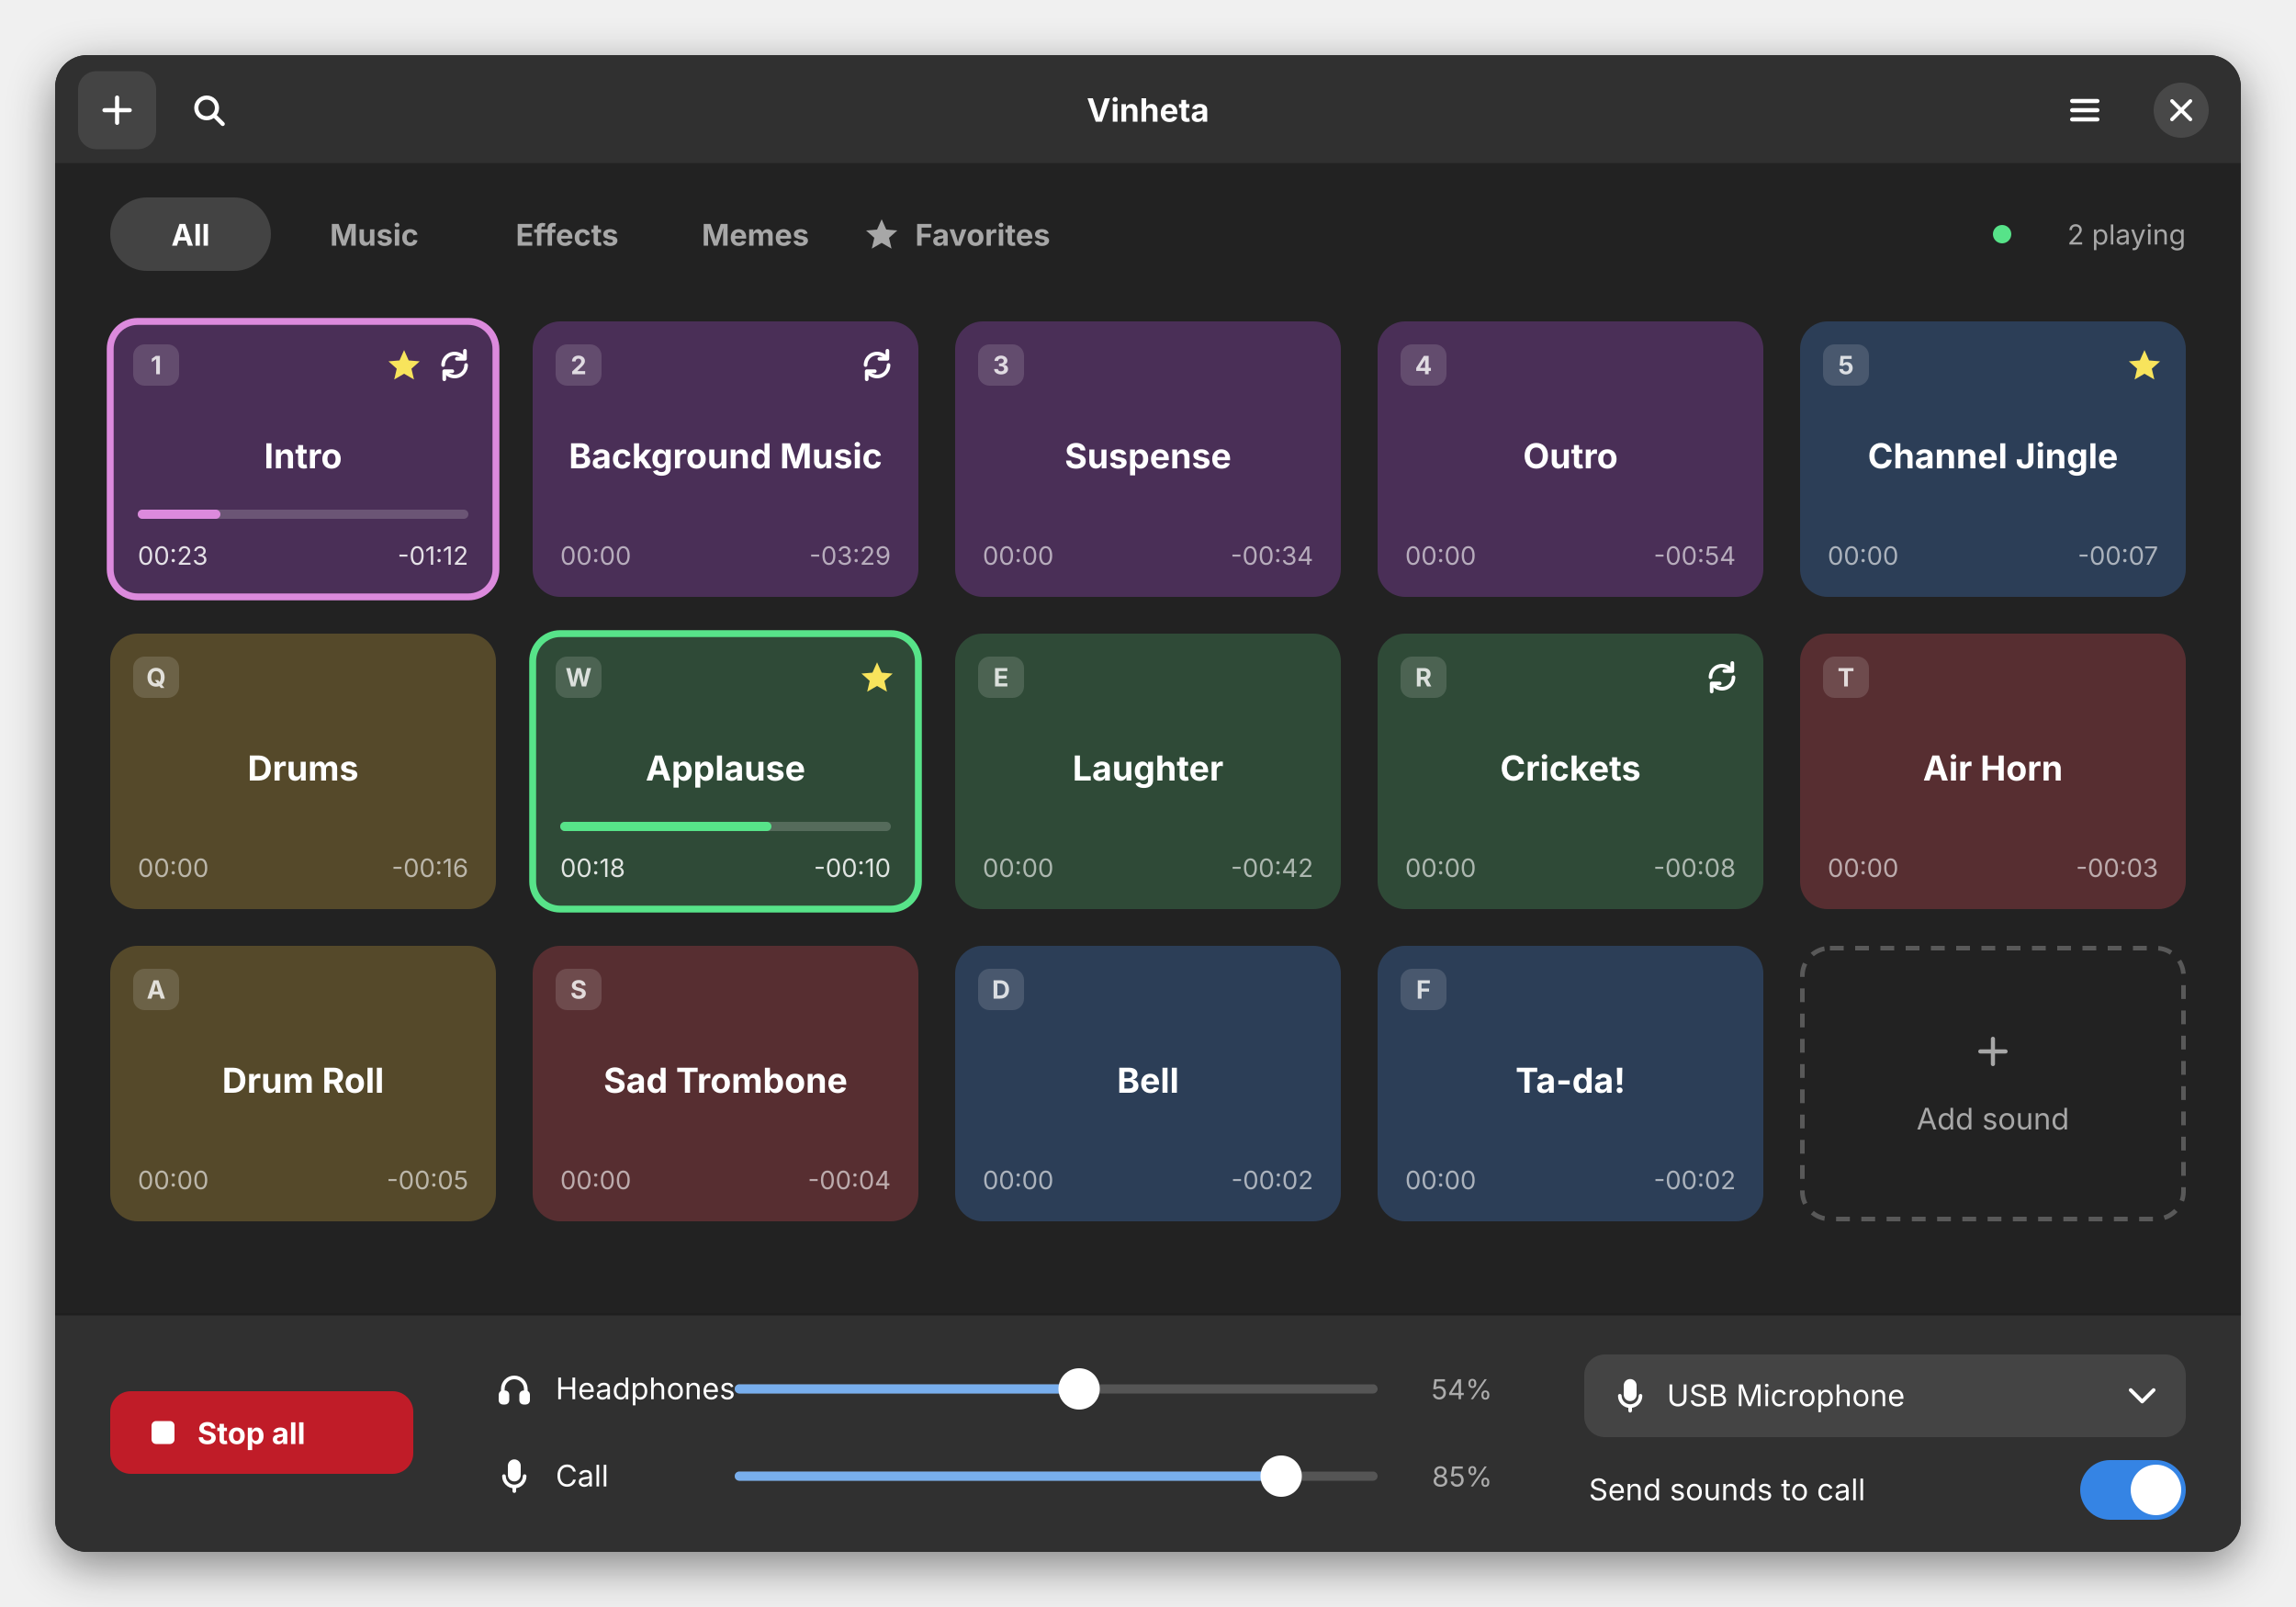
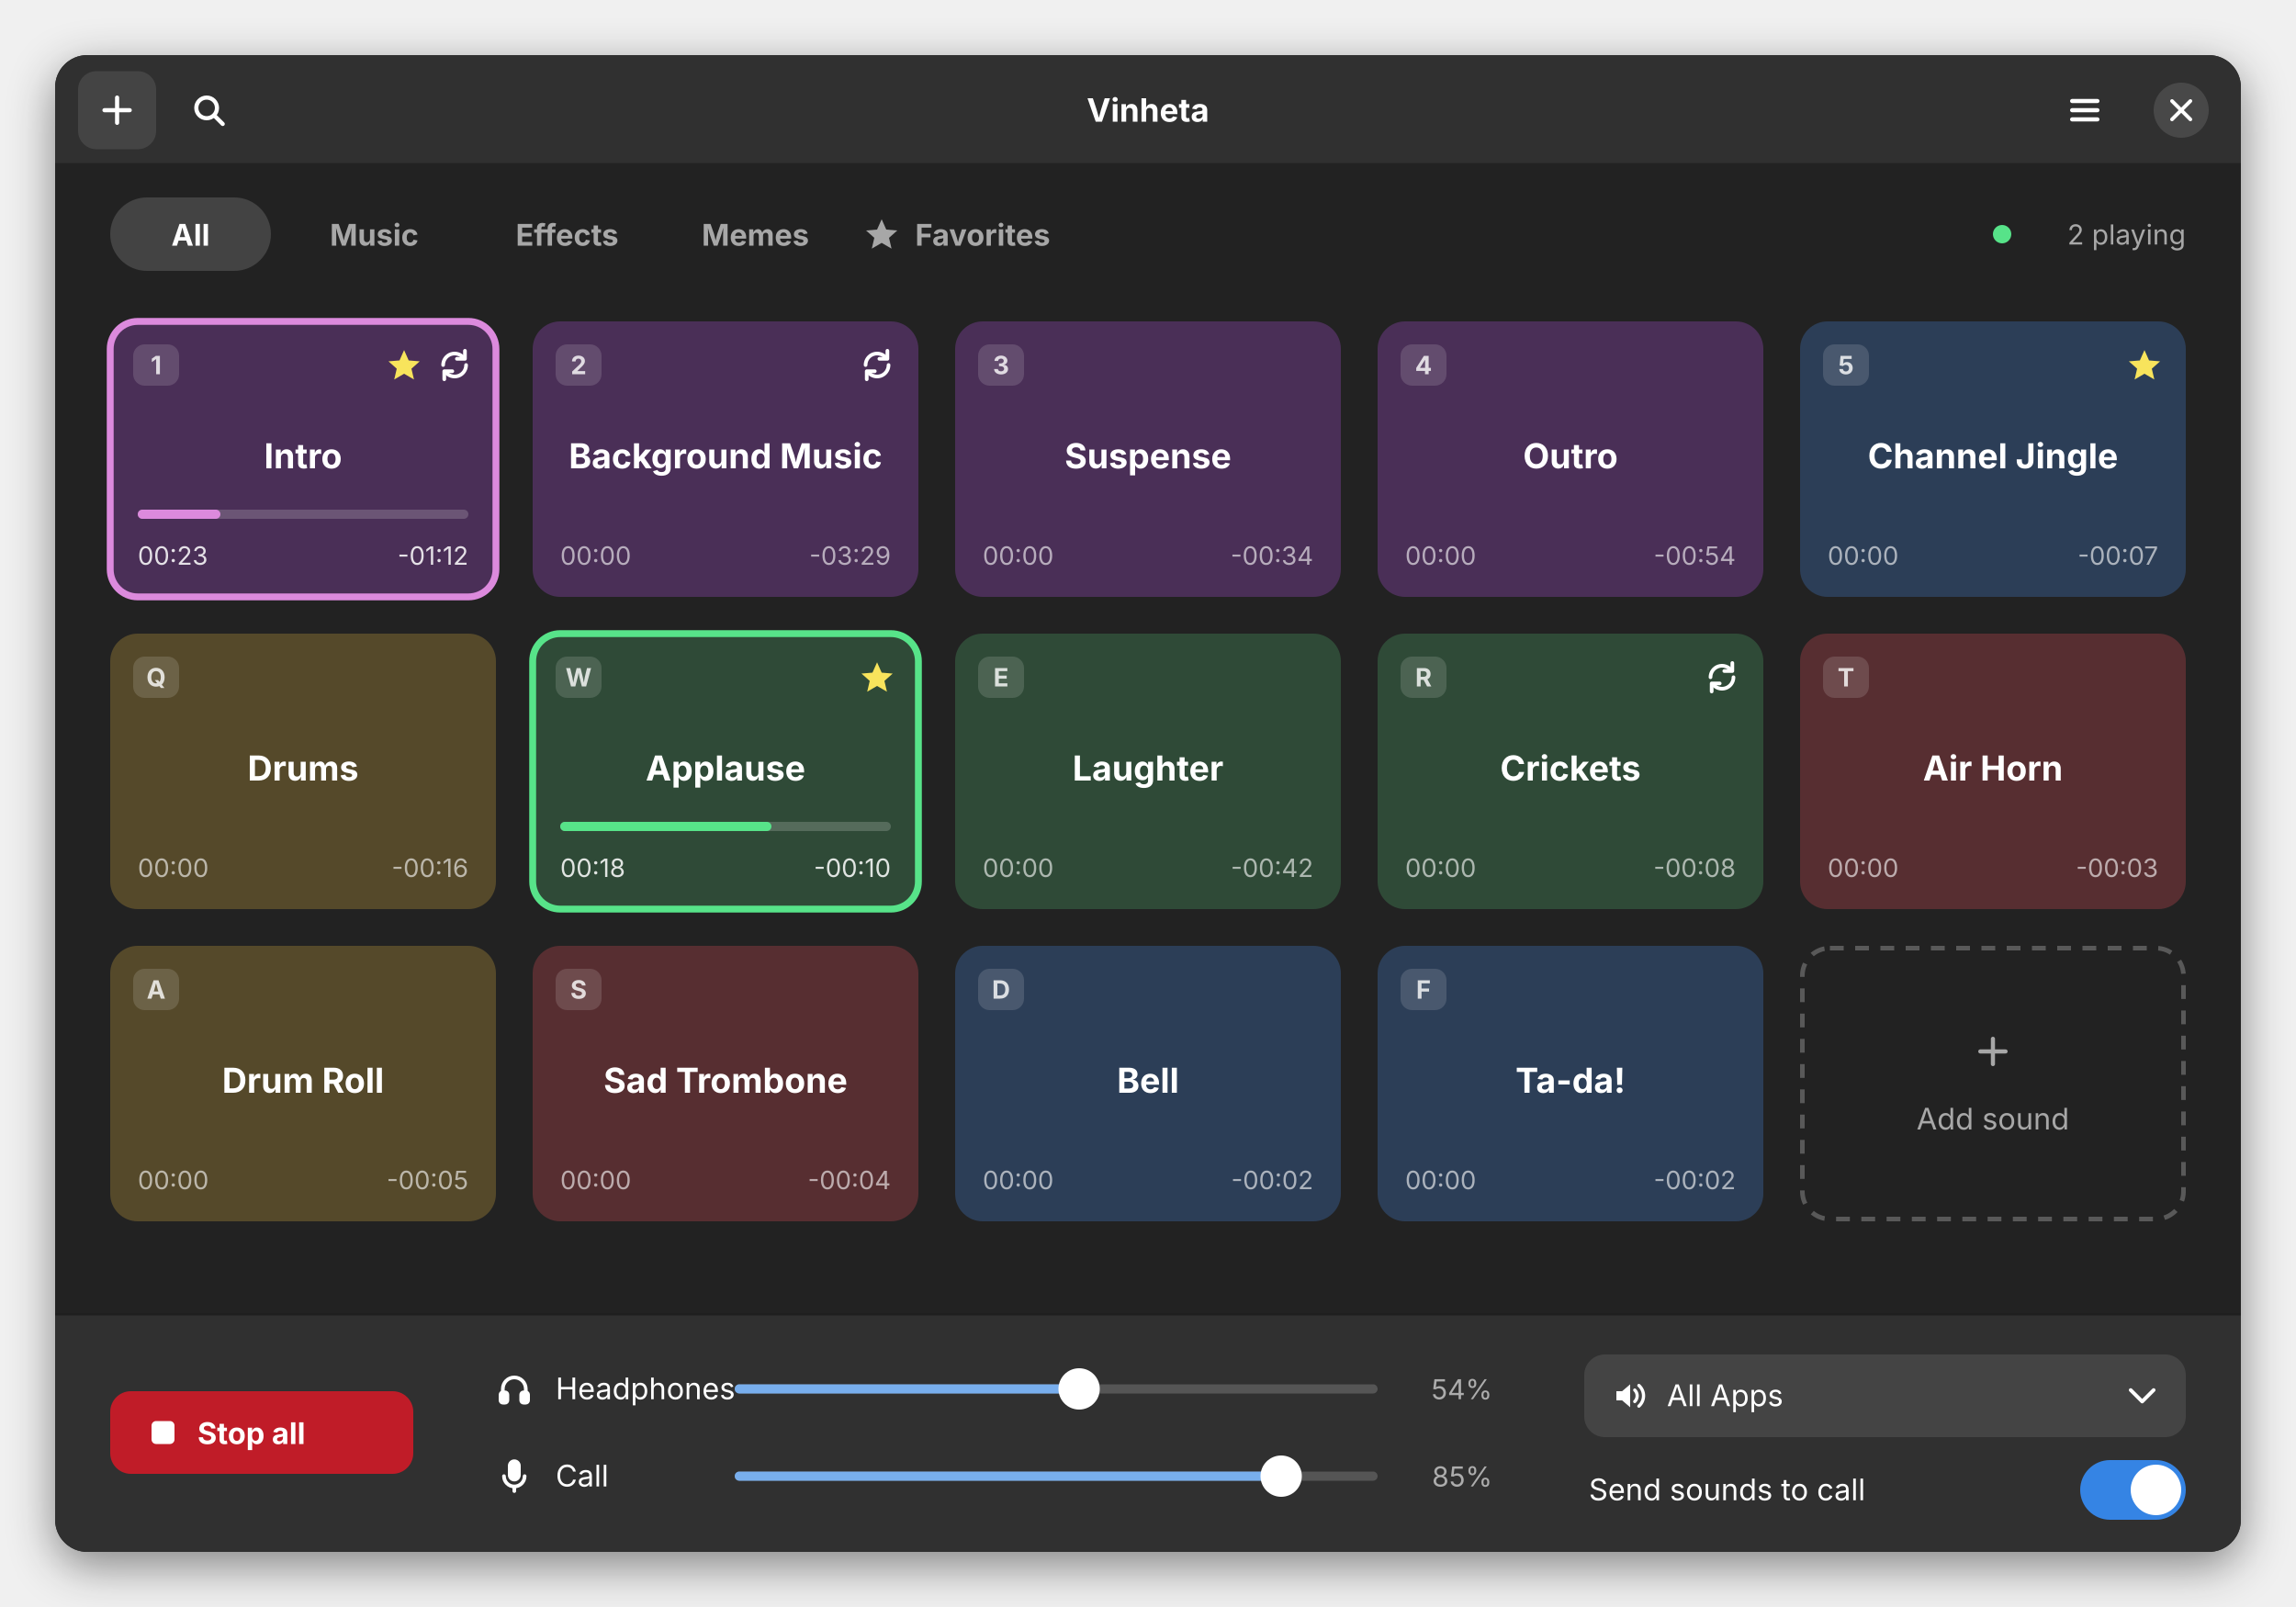
<svg xmlns="http://www.w3.org/2000/svg" xmlns:xlink="http://www.w3.org/1999/xlink" viewBox="0 0 1000 700" width="1000" height="700" font-family="'Adwaita Sans', Inter, Cantarell, 'Noto Sans', sans-serif" fill="#ffffff">
  <defs>
    <filter id="shadow" x="-10%" y="-10%" width="120%" height="125%">
      <feDropShadow dx="0" dy="6" stdDeviation="10" flood-color="#000" flood-opacity=".45" />
    </filter>
    <clipPath id="win">
      <rect x="24" y="24" width="952" height="652" rx="14" />
    </clipPath>
    <g id="i-loop" fill="none" stroke="#fff" stroke-width="1.6" stroke-linecap="round" stroke-linejoin="round">
      <path d="M3 8a5 5 0 0 1 9-3" />
      <path d="M12.5 1.8v3.5H9" />
      <path d="M13 8a5 5 0 0 1-9 3" />
      <path d="M3.5 14.2v-3.5H7" />
    </g>
    <polygon id="i-star" points="8,1.5 10,6 14.8,6.4 11.2,9.6 12.3,14.3 8,11.8 3.7,14.3 4.8,9.6 1.2,6.4 6,6" />
    <g id="i-search" fill="none" stroke="#fff" stroke-width="1.8" stroke-linecap="round">
      <circle cx="7" cy="7" r="4.5" />
      <path d="M10.5 10.5L14 14" />
    </g>
    <g id="i-plus" fill="none" stroke="#fff" stroke-width="1.8" stroke-linecap="round">
      <path d="M8 2.5v11M2.5 8h11" />
    </g>
    <g id="i-menu" fill="none" stroke="#fff" stroke-width="1.8" stroke-linecap="round">
      <path d="M2.5 4h11M2.5 8h11M2.5 12h11" />
    </g>
    <g id="i-phones" fill="none" stroke="#fff" stroke-width="1.6" stroke-linecap="round">
      <path d="M3 10V8a5 5 0 0 1 10 0v2" />
      <rect x="2" y="9.5" width="3" height="4.5" rx="1" fill="#fff" />
      <rect x="11" y="9.5" width="3" height="4.5" rx="1" fill="#fff" />
    </g>
    <g id="i-mic" fill="none" stroke="#fff" stroke-width="1.6" stroke-linecap="round">
      <rect x="6" y="1.5" width="4" height="8" rx="2" fill="#fff" />
      <path d="M3.5 8a4.5 4.5 0 0 0 9 0M8 12.5V14.5" />
+     </g>
+     <g id="i-output" fill="#fff">
+       <path d="M2 6h2.500l3.500-3v10l-3.500-3H2z" />
+       <path d="M10 5.500a3.500 3.500 0 0 1 0 5M11.800 3.500a6 6 0 0 1 0 9" fill="none" stroke="#fff" stroke-width="1.4" stroke-linecap="round" />
    </g>
  </defs>
  <g filter="url(#shadow)">
    <rect x="24" y="24" width="952" height="652" rx="14" fill="#242424" />
  </g>
  <g clip-path="url(#win)">
    <rect x="24" y="24" width="952" height="47" fill="#303030" />
    <rect x="34" y="31" width="34" height="34" rx="8" fill="#fff" fill-opacity=".1" />
    <use xlink:href="#i-plus" href="#i-plus" x="43" y="40" />
    <use xlink:href="#i-search" href="#i-search" x="83" y="40" />
    <text x="500" y="53" text-anchor="middle" font-size="14" font-weight="700">Vinheta</text>
    <use xlink:href="#i-menu" href="#i-menu" x="900" y="40" />
    <circle cx="950" cy="48" r="12" fill="#fff" fill-opacity=".12" />
    <path d="M946 44l8 8M954 44l-8 8" stroke="#fff" stroke-width="1.6" stroke-linecap="round" />
    <rect x="48" y="86" width="70" height="32" rx="16" fill="#fff" fill-opacity=".15" />
    <g font-size="13" font-weight="700" text-anchor="middle">
      <text x="83" y="107">All</text>
      <g fill-opacity=".6">
        <text x="163" y="107">Music</text>
        <text x="247" y="107">Effects</text>
        <text x="329" y="107">Memes</text>
        <text x="428" y="107">Favorites</text>
      </g>
    </g>
    <use xlink:href="#i-star" href="#i-star" x="376" y="94" fill-opacity=".6" transform="translate(0,0)" />
    <circle cx="872" cy="102" r="4" fill="#57e389" />
    <text x="952" y="106.500" text-anchor="end" font-size="12" fill-opacity=".6">2 playing</text>
    <g transform="translate(48,140)">
      <rect width="168" height="120" rx="12" fill="#4a2f57" stroke="#dc8add" stroke-width="3" />
      <rect x="10" y="10" width="20" height="18" rx="5" fill="#fff" fill-opacity=".14" />
      <text x="20" y="23" text-anchor="middle" font-size="11" font-weight="700" fill-opacity=".8">1</text>
      <use xlink:href="#i-star" href="#i-star" x="120" y="11" fill="#f8e45c" />
      <use xlink:href="#i-loop" href="#i-loop" x="142" y="11" />
      <text x="84" y="64" text-anchor="middle" font-size="15" font-weight="700">Intro</text>
      <rect x="12" y="82" width="144" height="4" rx="2" fill="#fff" fill-opacity=".18" />
      <rect x="12" y="82" width="36" height="4" rx="2" fill="#dc8add" />
      <text x="12" y="106" font-size="11" fill-opacity=".85">00:23</text>
      <text x="156" y="106" text-anchor="end" font-size="11" fill-opacity=".85">-01:12</text>
    </g>
    <g transform="translate(232,140)">
      <rect width="168" height="120" rx="12" fill="#4a2f57" />
      <rect x="10" y="10" width="20" height="18" rx="5" fill="#fff" fill-opacity=".14" />
      <text x="20" y="23" text-anchor="middle" font-size="11" font-weight="700" fill-opacity=".8">2</text>
      <use xlink:href="#i-loop" href="#i-loop" x="142" y="11" />
      <text x="84" y="64" text-anchor="middle" font-size="15" font-weight="700">Background Music</text>
      <text x="12" y="106" font-size="11" fill-opacity=".6">00:00</text>
      <text x="156" y="106" text-anchor="end" font-size="11" fill-opacity=".6">-03:29</text>
    </g>
    <g transform="translate(416,140)">
      <rect width="168" height="120" rx="12" fill="#4a2f57" />
      <rect x="10" y="10" width="20" height="18" rx="5" fill="#fff" fill-opacity=".14" />
      <text x="20" y="23" text-anchor="middle" font-size="11" font-weight="700" fill-opacity=".8">3</text>
      <text x="84" y="64" text-anchor="middle" font-size="15" font-weight="700">Suspense</text>
      <text x="12" y="106" font-size="11" fill-opacity=".6">00:00</text>
      <text x="156" y="106" text-anchor="end" font-size="11" fill-opacity=".6">-00:34</text>
    </g>
    <g transform="translate(600,140)">
      <rect width="168" height="120" rx="12" fill="#4a2f57" />
      <rect x="10" y="10" width="20" height="18" rx="5" fill="#fff" fill-opacity=".14" />
      <text x="20" y="23" text-anchor="middle" font-size="11" font-weight="700" fill-opacity=".8">4</text>
      <text x="84" y="64" text-anchor="middle" font-size="15" font-weight="700">Outro</text>
      <text x="12" y="106" font-size="11" fill-opacity=".6">00:00</text>
      <text x="156" y="106" text-anchor="end" font-size="11" fill-opacity=".6">-00:54</text>
    </g>
    <g transform="translate(784,140)">
      <rect width="168" height="120" rx="12" fill="#2c3e57" />
      <rect x="10" y="10" width="20" height="18" rx="5" fill="#fff" fill-opacity=".14" />
      <text x="20" y="23" text-anchor="middle" font-size="11" font-weight="700" fill-opacity=".8">5</text>
      <use xlink:href="#i-star" href="#i-star" x="142" y="11" fill="#f8e45c" />
      <text x="84" y="64" text-anchor="middle" font-size="15" font-weight="700">Channel Jingle</text>
      <text x="12" y="106" font-size="11" fill-opacity=".6">00:00</text>
      <text x="156" y="106" text-anchor="end" font-size="11" fill-opacity=".6">-00:07</text>
    </g>
    <g transform="translate(48,276)">
      <rect width="168" height="120" rx="12" fill="#55492a" />
      <rect x="10" y="10" width="20" height="18" rx="5" fill="#fff" fill-opacity=".14" />
      <text x="20" y="23" text-anchor="middle" font-size="11" font-weight="700" fill-opacity=".8">Q</text>
      <text x="84" y="64" text-anchor="middle" font-size="15" font-weight="700">Drums</text>
      <text x="12" y="106" font-size="11" fill-opacity=".6">00:00</text>
      <text x="156" y="106" text-anchor="end" font-size="11" fill-opacity=".6">-00:16</text>
    </g>
    <g transform="translate(232,276)">
      <rect width="168" height="120" rx="12" fill="#2f4a37" stroke="#57e389" stroke-width="3" />
      <rect x="10" y="10" width="20" height="18" rx="5" fill="#fff" fill-opacity=".14" />
      <text x="20" y="23" text-anchor="middle" font-size="11" font-weight="700" fill-opacity=".8">W</text>
      <use xlink:href="#i-star" href="#i-star" x="142" y="11" fill="#f8e45c" />
      <text x="84" y="64" text-anchor="middle" font-size="15" font-weight="700">Applause</text>
      <rect x="12" y="82" width="144" height="4" rx="2" fill="#fff" fill-opacity=".18" />
      <rect x="12" y="82" width="92" height="4" rx="2" fill="#57e389" />
      <text x="12" y="106" font-size="11" fill-opacity=".85">00:18</text>
      <text x="156" y="106" text-anchor="end" font-size="11" fill-opacity=".85">-00:10</text>
    </g>
    <g transform="translate(416,276)">
      <rect width="168" height="120" rx="12" fill="#2f4a37" />
      <rect x="10" y="10" width="20" height="18" rx="5" fill="#fff" fill-opacity=".14" />
      <text x="20" y="23" text-anchor="middle" font-size="11" font-weight="700" fill-opacity=".8">E</text>
      <text x="84" y="64" text-anchor="middle" font-size="15" font-weight="700">Laughter</text>
      <text x="12" y="106" font-size="11" fill-opacity=".6">00:00</text>
      <text x="156" y="106" text-anchor="end" font-size="11" fill-opacity=".6">-00:42</text>
    </g>
    <g transform="translate(600,276)">
      <rect width="168" height="120" rx="12" fill="#2f4a37" />
      <rect x="10" y="10" width="20" height="18" rx="5" fill="#fff" fill-opacity=".14" />
      <text x="20" y="23" text-anchor="middle" font-size="11" font-weight="700" fill-opacity=".8">R</text>
      <use xlink:href="#i-loop" href="#i-loop" x="142" y="11" />
      <text x="84" y="64" text-anchor="middle" font-size="15" font-weight="700">Crickets</text>
      <text x="12" y="106" font-size="11" fill-opacity=".6">00:00</text>
      <text x="156" y="106" text-anchor="end" font-size="11" fill-opacity=".6">-00:08</text>
    </g>
    <g transform="translate(784,276)">
      <rect width="168" height="120" rx="12" fill="#572e31" />
      <rect x="10" y="10" width="20" height="18" rx="5" fill="#fff" fill-opacity=".14" />
      <text x="20" y="23" text-anchor="middle" font-size="11" font-weight="700" fill-opacity=".8">T</text>
      <text x="84" y="64" text-anchor="middle" font-size="15" font-weight="700">Air Horn</text>
      <text x="12" y="106" font-size="11" fill-opacity=".6">00:00</text>
      <text x="156" y="106" text-anchor="end" font-size="11" fill-opacity=".6">-00:03</text>
    </g>
    <g transform="translate(48,412)">
      <rect width="168" height="120" rx="12" fill="#55492a" />
      <rect x="10" y="10" width="20" height="18" rx="5" fill="#fff" fill-opacity=".14" />
      <text x="20" y="23" text-anchor="middle" font-size="11" font-weight="700" fill-opacity=".8">A</text>
      <text x="84" y="64" text-anchor="middle" font-size="15" font-weight="700">Drum Roll</text>
      <text x="12" y="106" font-size="11" fill-opacity=".6">00:00</text>
      <text x="156" y="106" text-anchor="end" font-size="11" fill-opacity=".6">-00:05</text>
    </g>
    <g transform="translate(232,412)">
      <rect width="168" height="120" rx="12" fill="#572e31" />
      <rect x="10" y="10" width="20" height="18" rx="5" fill="#fff" fill-opacity=".14" />
      <text x="20" y="23" text-anchor="middle" font-size="11" font-weight="700" fill-opacity=".8">S</text>
      <text x="84" y="64" text-anchor="middle" font-size="15" font-weight="700">Sad Trombone</text>
      <text x="12" y="106" font-size="11" fill-opacity=".6">00:00</text>
      <text x="156" y="106" text-anchor="end" font-size="11" fill-opacity=".6">-00:04</text>
    </g>
    <g transform="translate(416,412)">
      <rect width="168" height="120" rx="12" fill="#2c3e57" />
      <rect x="10" y="10" width="20" height="18" rx="5" fill="#fff" fill-opacity=".14" />
      <text x="20" y="23" text-anchor="middle" font-size="11" font-weight="700" fill-opacity=".8">D</text>
      <text x="84" y="64" text-anchor="middle" font-size="15" font-weight="700">Bell</text>
      <text x="12" y="106" font-size="11" fill-opacity=".6">00:00</text>
      <text x="156" y="106" text-anchor="end" font-size="11" fill-opacity=".6">-00:02</text>
    </g>
    <g transform="translate(600,412)">
      <rect width="168" height="120" rx="12" fill="#2c3e57" />
      <rect x="10" y="10" width="20" height="18" rx="5" fill="#fff" fill-opacity=".14" />
      <text x="20" y="23" text-anchor="middle" font-size="11" font-weight="700" fill-opacity=".8">F</text>
      <text x="84" y="64" text-anchor="middle" font-size="15" font-weight="700">Ta-da!</text>
      <text x="12" y="106" font-size="11" fill-opacity=".6">00:00</text>
      <text x="156" y="106" text-anchor="end" font-size="11" fill-opacity=".6">-00:02</text>
    </g>
    <g transform="translate(784,412)">
      <rect x="1" y="1" width="166" height="118" rx="12" fill="none" stroke="#fff" stroke-opacity=".25" stroke-width="2" stroke-dasharray="6 5" />
      <use xlink:href="#i-plus" href="#i-plus" x="76" y="38" opacity=".6" />
      <text x="84" y="80" text-anchor="middle" font-size="13" fill-opacity=".6">Add sound</text>
    </g>
    <rect x="24" y="572" width="952" height="104" fill="#303030" />
    <rect x="24" y="572" width="952" height="1" fill="#000" fill-opacity=".35" />
    <rect x="48" y="606" width="132" height="36" rx="9" fill="#c01c28" />
    <rect x="66" y="619" width="10" height="10" rx="2" fill="#fff" />
    <text x="86" y="629" font-size="13" font-weight="700">Stop all</text>
    <use xlink:href="#i-phones" href="#i-phones" x="216" y="597" />
    <text x="242" y="609.500" font-size="13">Headphones</text>
    <rect x="320" y="603" width="280" height="4" rx="2" fill="#fff" fill-opacity=".18" />
    <rect x="320" y="603" width="150" height="4" rx="2" fill="#78aeed" />
    <circle cx="470" cy="605" r="9" fill="#fff" />
    <text x="650" y="609.500" text-anchor="end" font-size="12" fill-opacity=".6">54%</text>
    <use xlink:href="#i-mic" href="#i-mic" x="216" y="635" />
    <text x="242" y="647.500" font-size="13">Call</text>
    <rect x="320" y="641" width="280" height="4" rx="2" fill="#fff" fill-opacity=".18" />
    <rect x="320" y="641" width="238" height="4" rx="2" fill="#78aeed" />
    <circle cx="558" cy="643" r="9" fill="#fff" />
    <text x="650" y="647.500" text-anchor="end" font-size="12" fill-opacity=".6">85%</text>
    <rect x="690" y="590" width="262" height="36" rx="9" fill="#fff" fill-opacity=".1" />
-     <use xlink:href="#i-mic" href="#i-mic" x="702" y="600" />
-     <text x="726" y="612.500" font-size="13">USB Microphone</text>
+     <use xlink:href="#i-output" href="#i-output" x="702" y="600" />
+     <text x="726" y="612.500" font-size="13">All Apps</text>
    <path d="M928 605.500l5 5 5-5" fill="none" stroke="#fff" stroke-width="1.6" stroke-linecap="round" stroke-linejoin="round" />
    <text x="692" y="653.500" font-size="13">Send sounds to call</text>
    <rect x="906" y="636" width="46" height="26" rx="13" fill="#3584e4" />
    <circle cx="939" cy="649" r="11" fill="#fff" />
  </g>
</svg>
